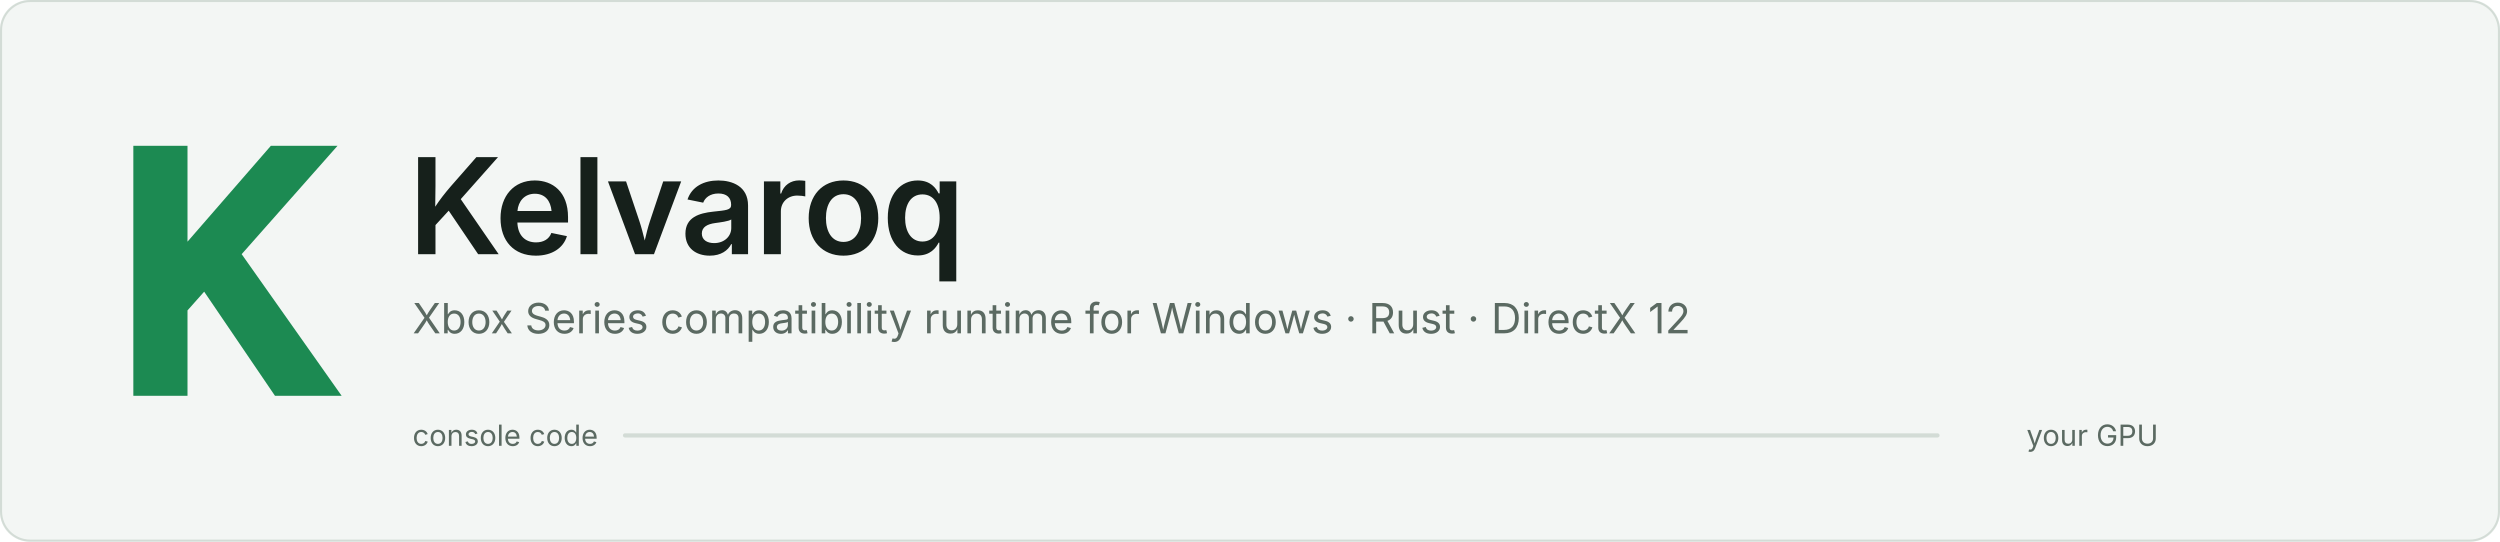
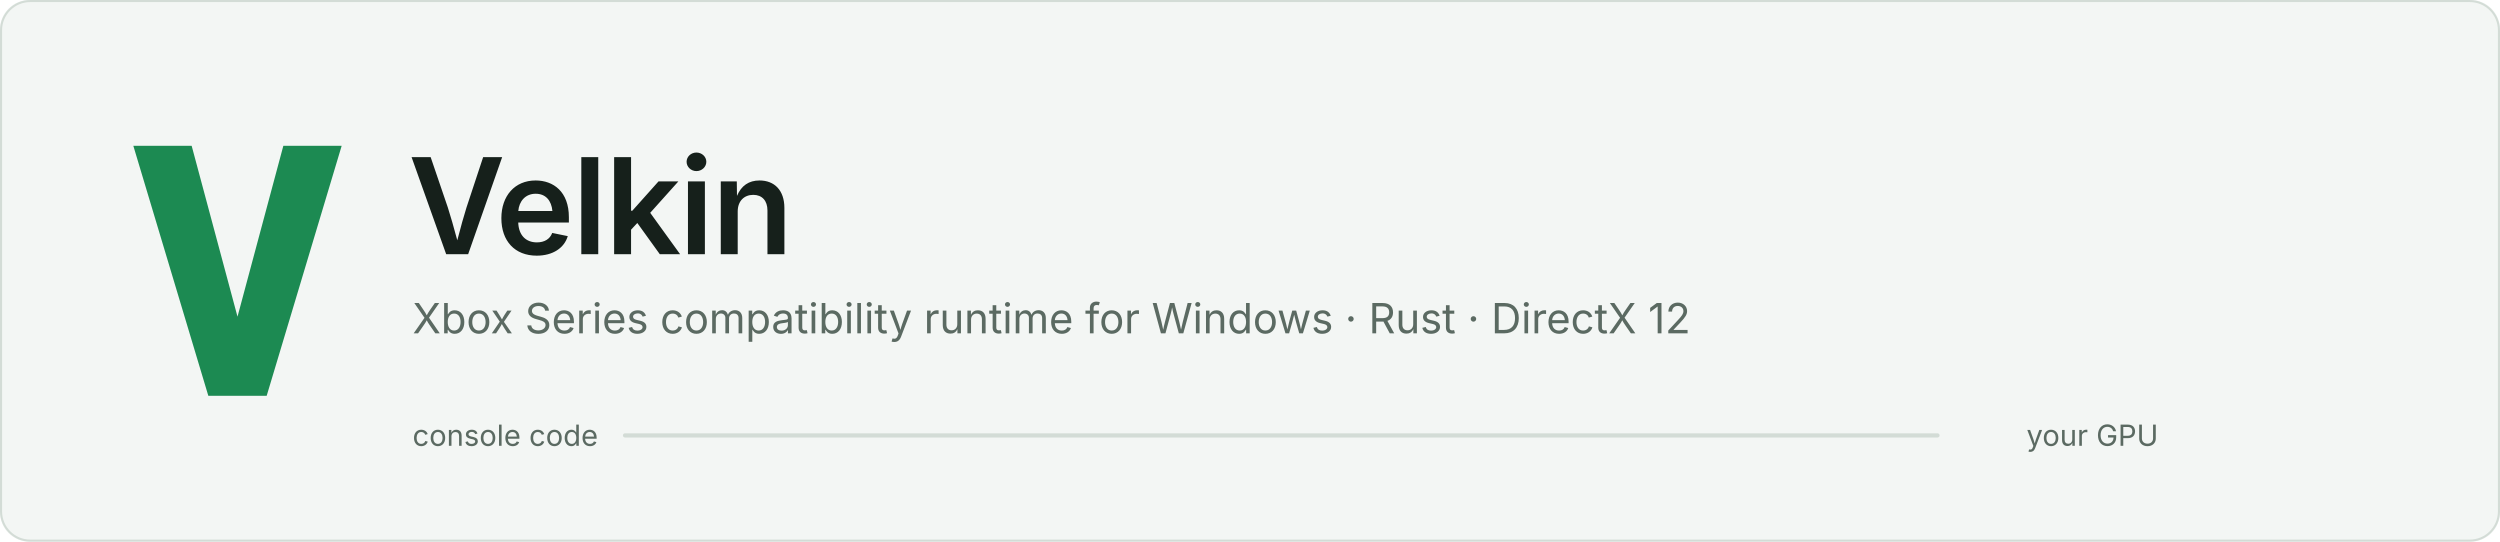
- <svg xmlns="http://www.w3.org/2000/svg" width="1200" height="260" viewBox="0 0 1200 260" role="img" aria-label="Kelvaroq: the console game, running on PC">
+ <svg xmlns="http://www.w3.org/2000/svg" width="1200" height="260" viewBox="0 0 1200 260" role="img" aria-label="Velkin: the console game, running on PC">
  <rect width="1200" height="260" rx="14" fill="#f3f6f4" />
  <rect x="0.5" y="0.5" width="1199" height="259" rx="14" fill="none" stroke="#d3dcd6" />
  <g transform="translate(64 70)">
-     <path d="M0 0 H26 V46 L66 0 H98 L52 52 L100 120 H68 L34 70 L26 79 V120 H0 Z" fill="#1c8a52" />
+     <path d="M0 0 H28 L50 82 L72 0 H100 L64 120 H36 Z" fill="#1c8a52" />
  </g>
-   <text x="196" y="122" font-family="Segoe UI Variable Display, Segoe UI, Inter, Helvetica, Arial, sans-serif" font-size="64" font-weight="600" fill="#16201b" letter-spacing="-1">Kelvaroq</text>
+   <text x="196" y="122" font-family="Segoe UI Variable Display, Segoe UI, Inter, Helvetica, Arial, sans-serif" font-size="64" font-weight="600" fill="#16201b" letter-spacing="-1">Velkin</text>
  <text x="198" y="160" font-family="Segoe UI Variable Display, Segoe UI, Inter, Helvetica, Arial, sans-serif" font-size="20" fill="#5b6a62">Xbox Series compatibility runtime for Windows · Rust · DirectX 12</text>
  <g font-family="Segoe UI Variable Display, Segoe UI, Inter, Helvetica, Arial, sans-serif" font-size="14" fill="#5b6a62">
    <text x="198" y="214">console code</text>
    <text x="1036" y="214" text-anchor="end">your GPU</text>
  </g>
  <line x1="300" y1="209" x2="930" y2="209" stroke="#d3dcd6" stroke-width="2" stroke-linecap="round" />
  <circle r="5" cx="300" cy="209" opacity="0" fill="#1c8a52">
    <animate attributeName="cx" values="300;930" dur="2.4s" repeatCount="indefinite" />
    <animate attributeName="opacity" values="0;1;1;0" keyTimes="0;0.1;0.9;1" dur="2.4s" repeatCount="indefinite" />
  </circle>
  <circle r="5" cx="300" cy="209" opacity="0" fill="#1c8a52">
    <animate attributeName="cx" values="300;930" dur="2.4s" begin="0.8s" repeatCount="indefinite" />
    <animate attributeName="opacity" values="0;1;1;0" keyTimes="0;0.1;0.9;1" dur="2.4s" begin="0.8s" repeatCount="indefinite" />
  </circle>
  <circle r="5" cx="300" cy="209" opacity="0" fill="#1c8a52">
    <animate attributeName="cx" values="300;930" dur="2.4s" begin="1.6s" repeatCount="indefinite" />
    <animate attributeName="opacity" values="0;1;1;0" keyTimes="0;0.1;0.9;1" dur="2.4s" begin="1.6s" repeatCount="indefinite" />
  </circle>
</svg>
